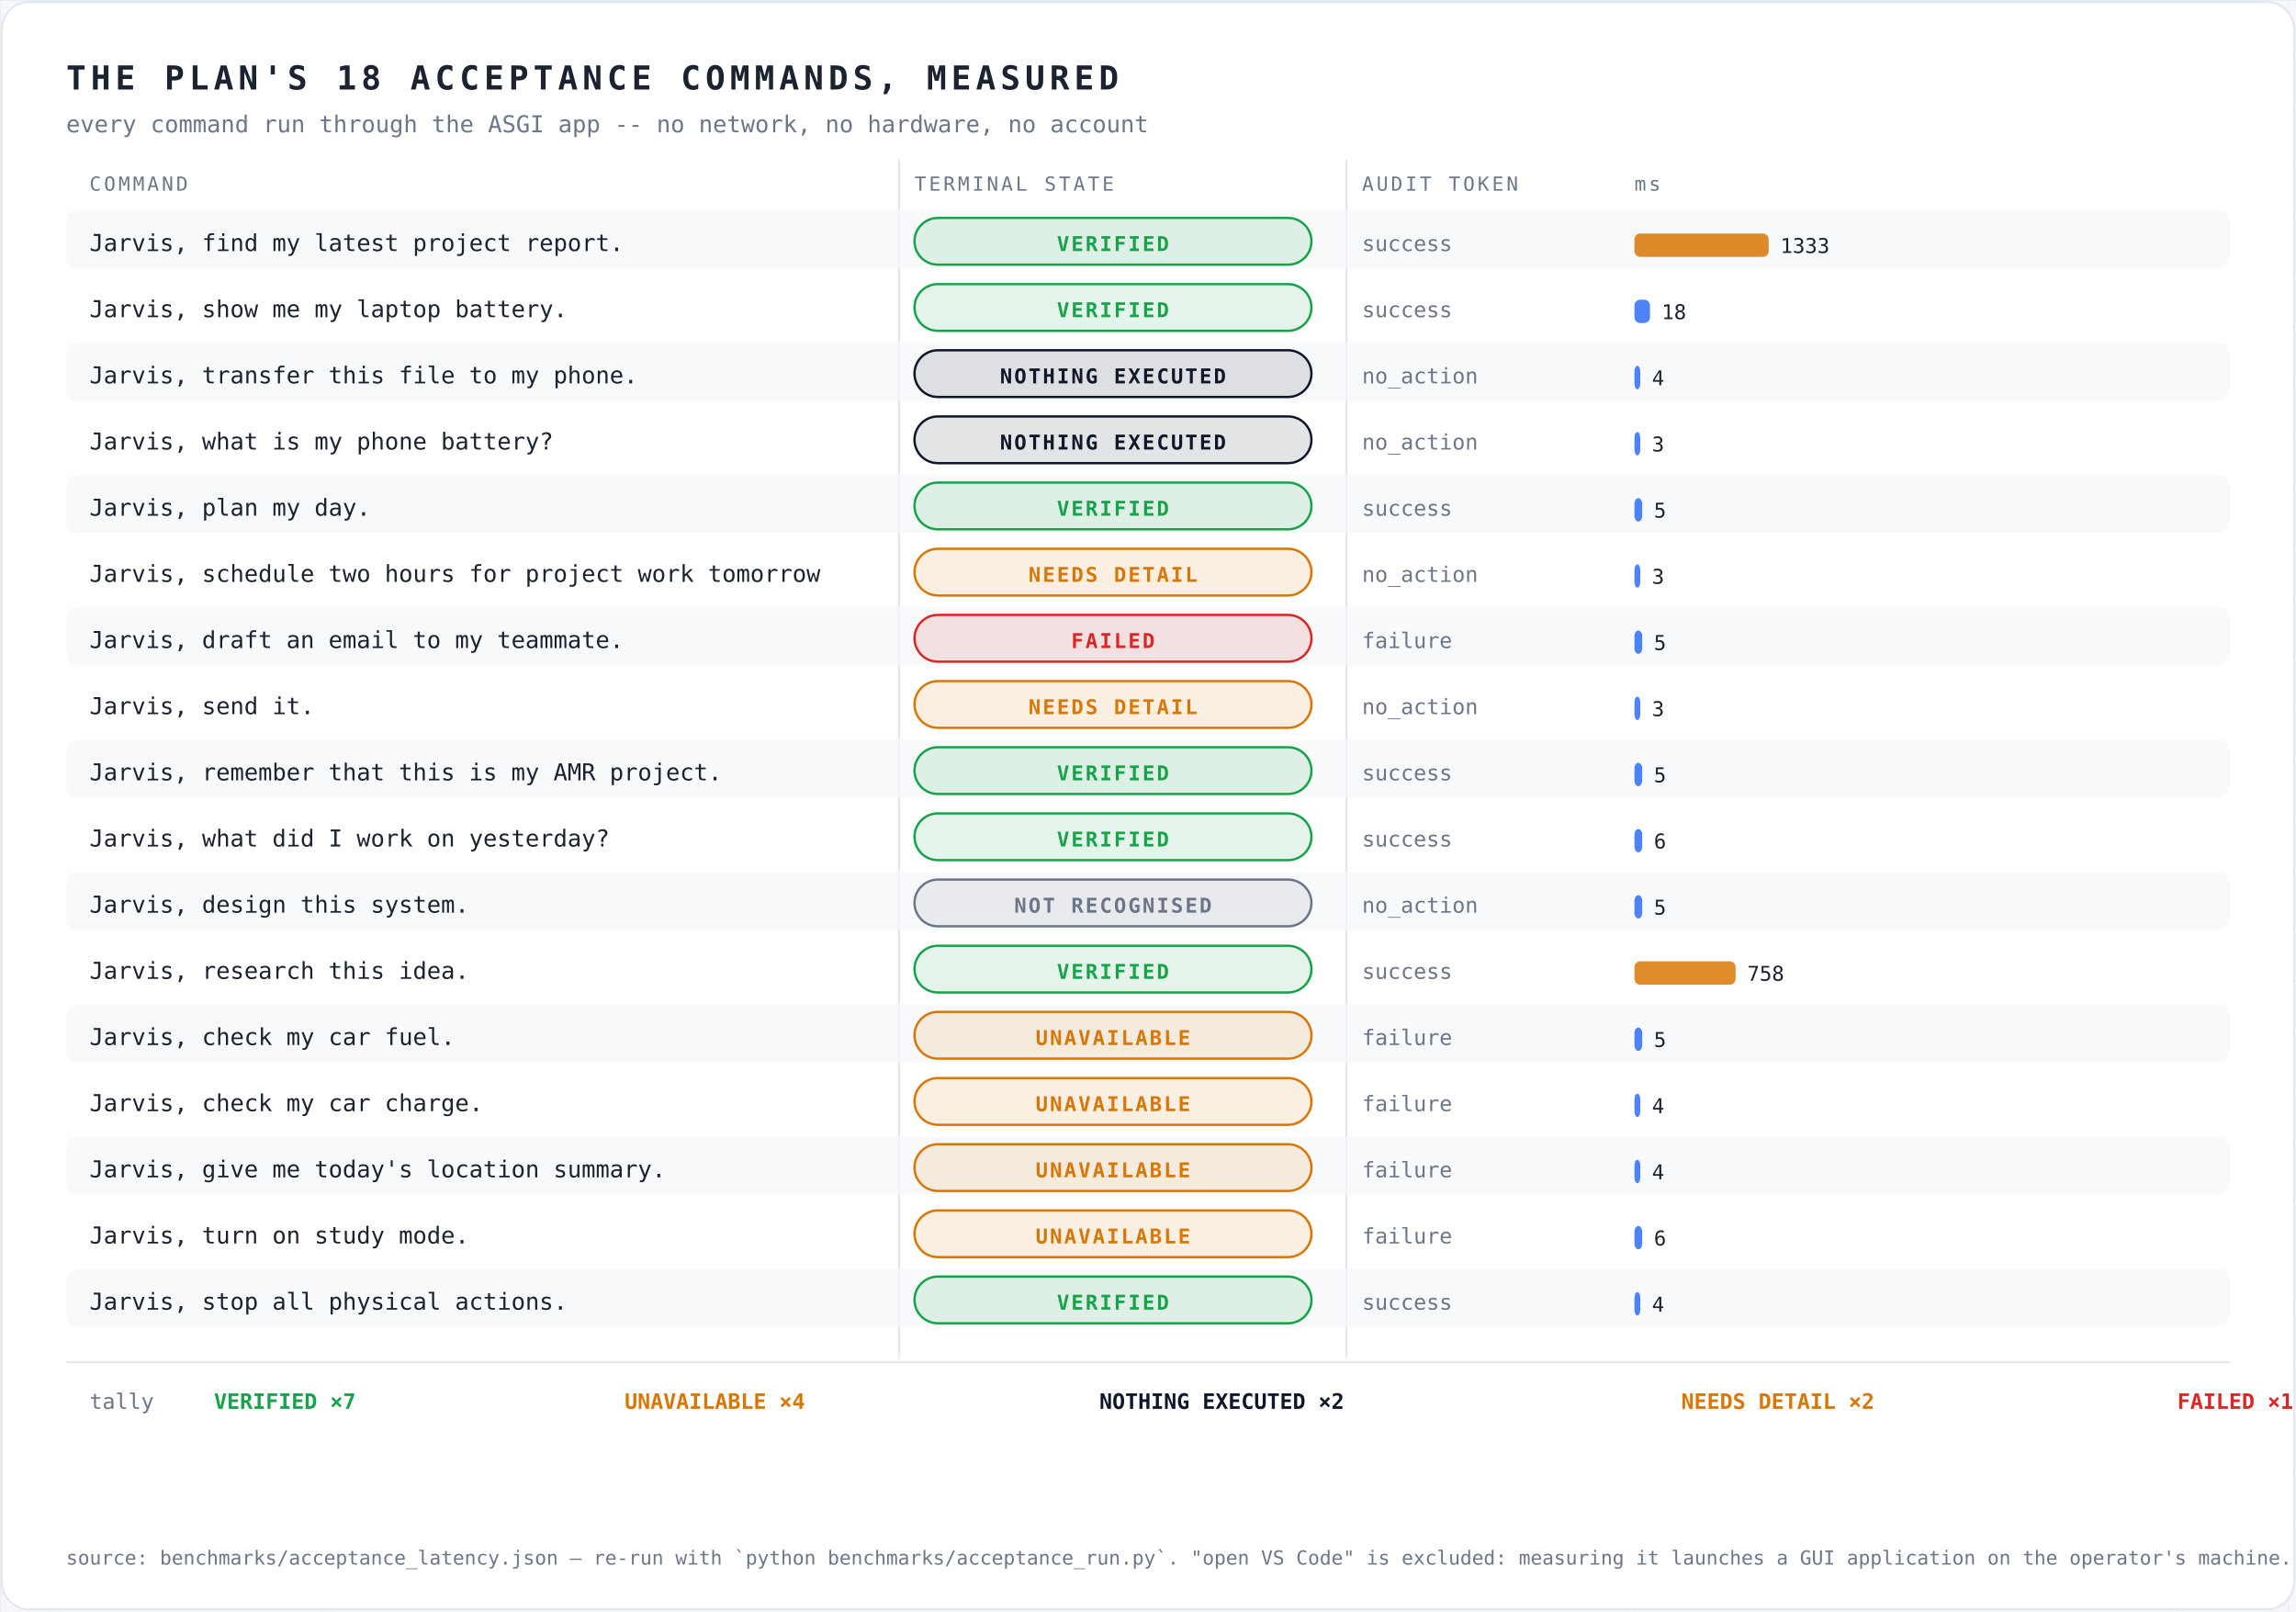
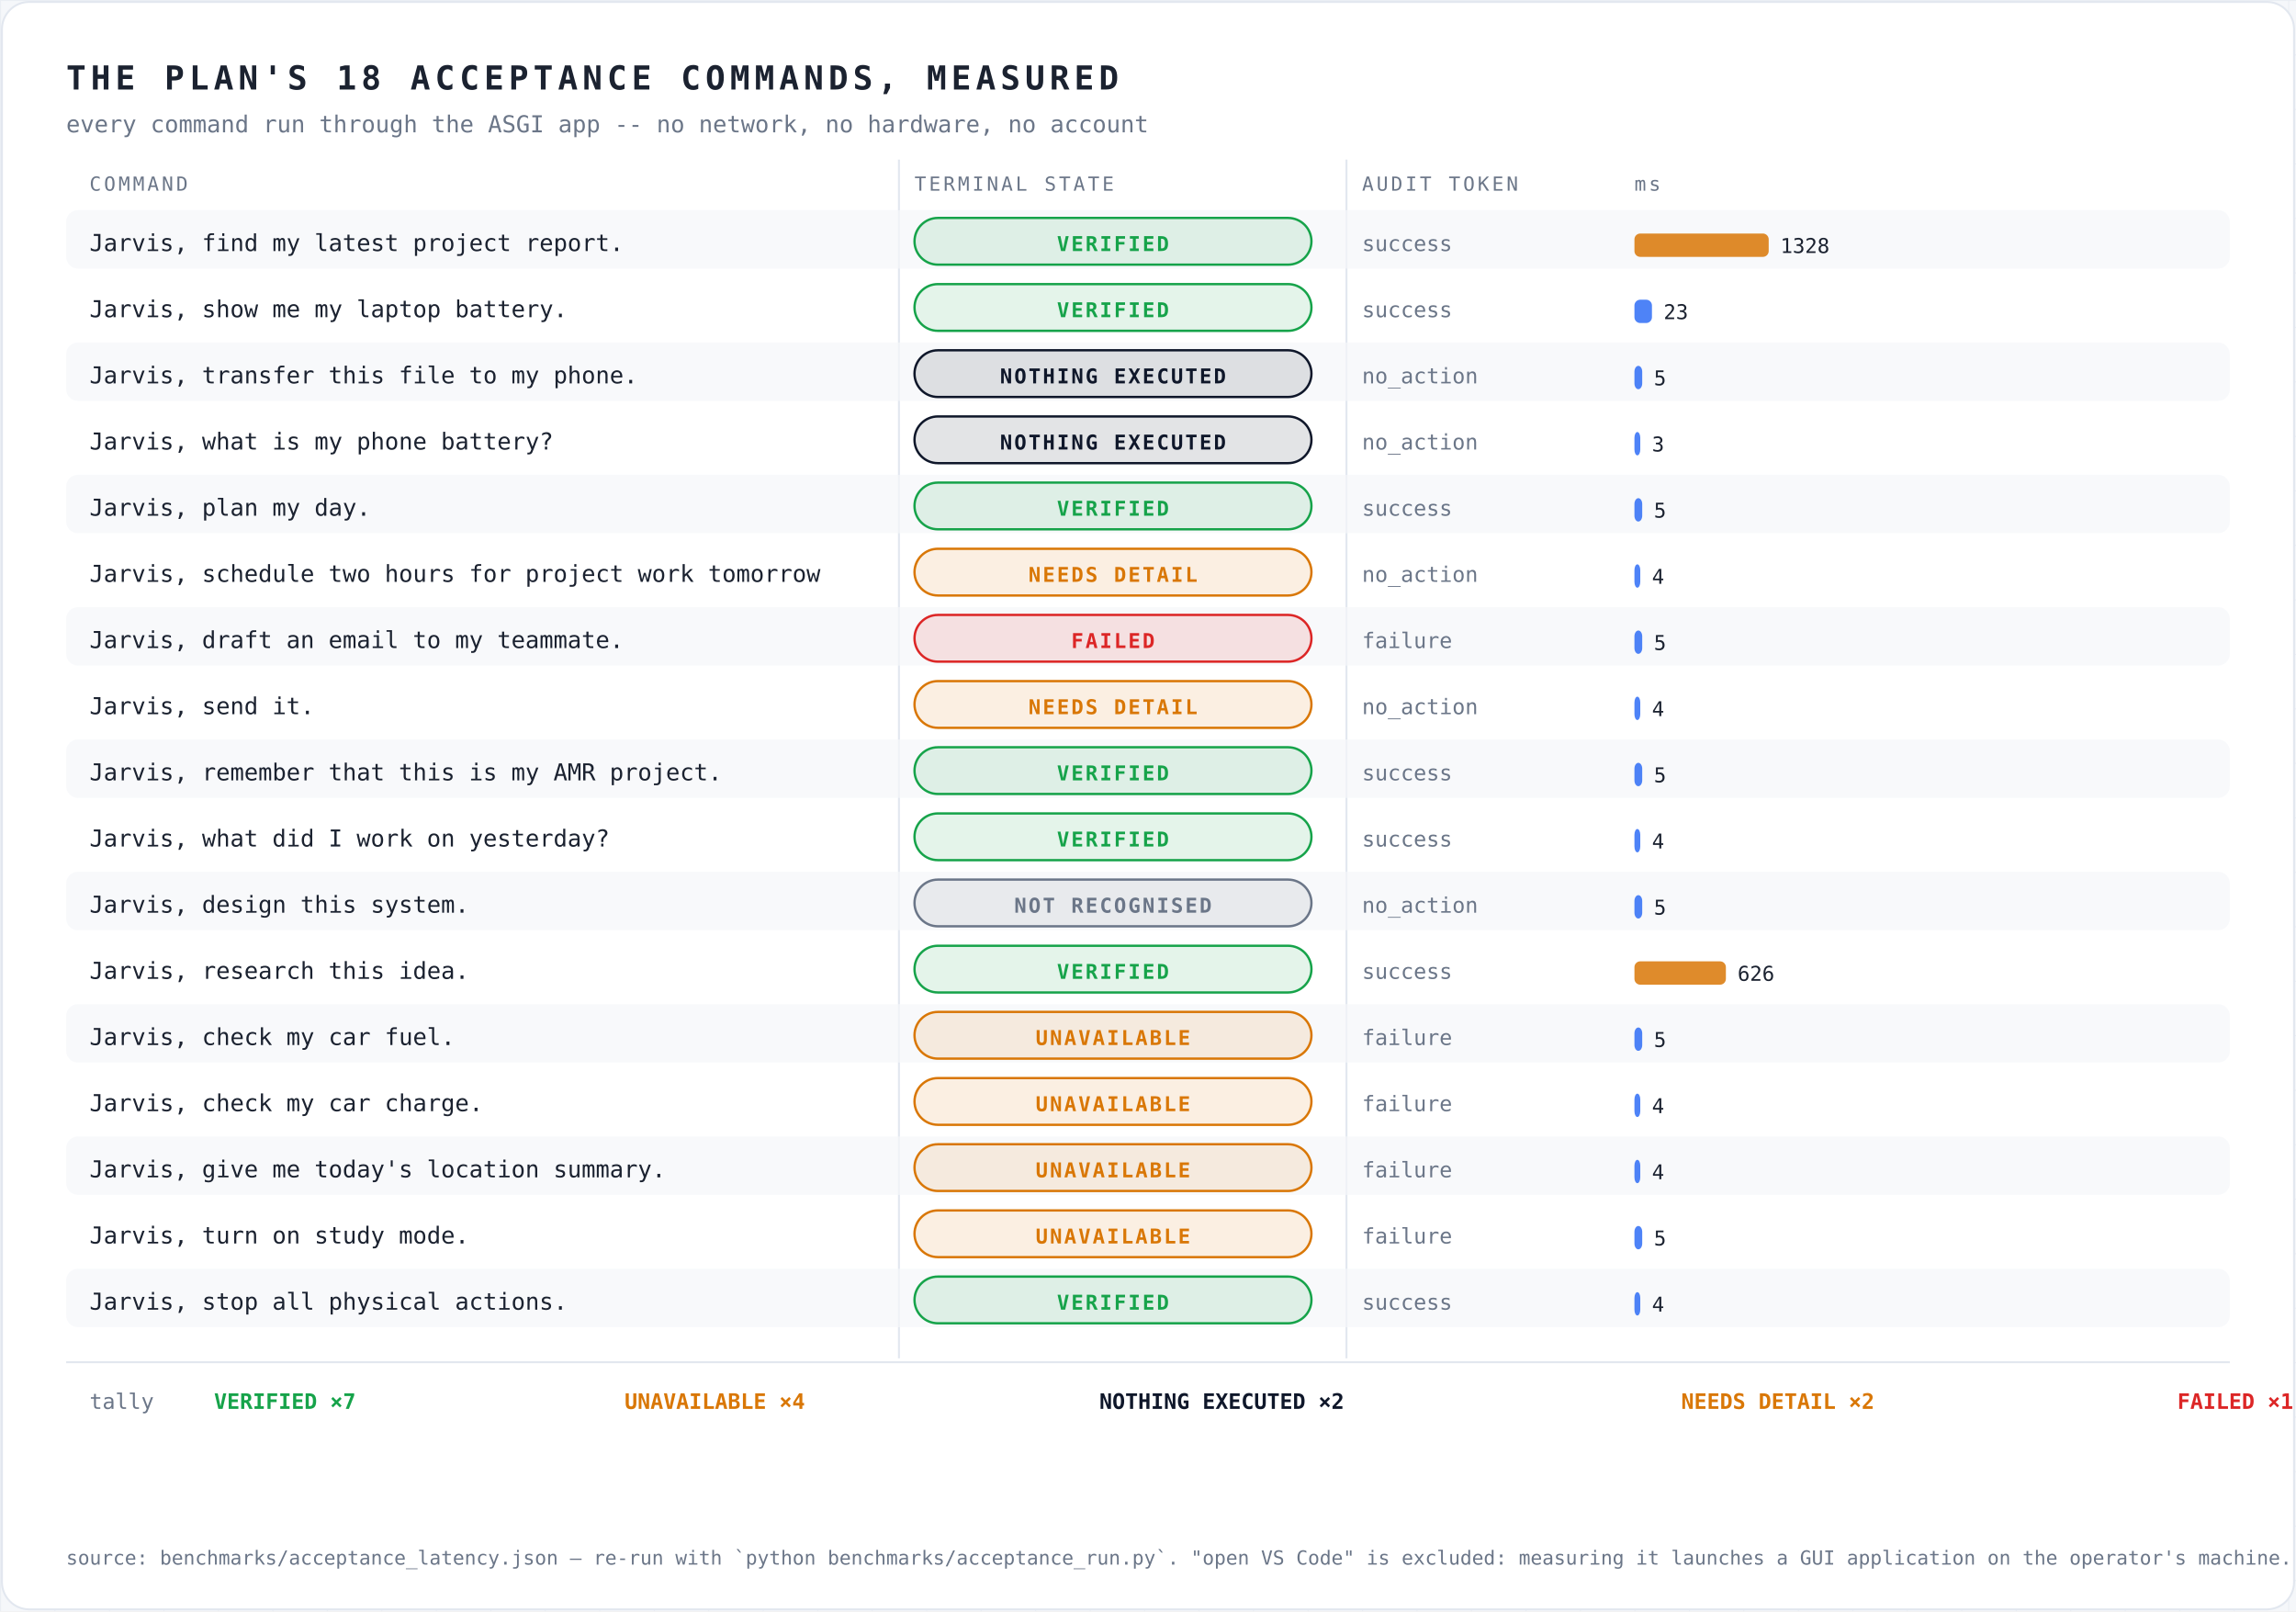
<svg xmlns="http://www.w3.org/2000/svg" width="1180" height="828" viewBox="0 0 1180 828" role="img" aria-label="THE PLAN'S 18 ACCEPTANCE COMMANDS, MEASURED: every command run through the ASGI app -- no network, no hardware, no account">
  <defs>
    <pattern id="grid" width="28" height="28" patternUnits="userSpaceOnUse">
      <path d="M28 0H0v28" fill="none" stroke="#e2e7ef" stroke-width="1" />
    </pattern>
  </defs>
  <rect width="100%" height="100%" fill="#f5f7fa" />
  <rect width="100%" height="100%" fill="url(#grid)" opacity=".55" />
  <rect x="1" y="1" width="1178" height="826" rx="14" fill="#ffffff" stroke="#e2e7ef" />
  <text x="34" y="46" font-family="ui-monospace, 'SF Mono', Menlo, Consolas, monospace" font-size="17" font-weight="700" letter-spacing="2.4" fill="#1b2230">THE PLAN'S 18 ACCEPTANCE COMMANDS, MEASURED</text>
  <text x="34" y="68" font-family="ui-monospace, 'SF Mono', Menlo, Consolas, monospace" font-size="12" fill="#6b7688">every command run through the ASGI app -- no network, no hardware, no account</text>
  <text x="46" y="98" font-family="ui-monospace, 'SF Mono', Menlo, Consolas, monospace" font-size="10" letter-spacing="1.4" fill="#6b7688">COMMAND</text>
  <text x="470" y="98" font-family="ui-monospace, 'SF Mono', Menlo, Consolas, monospace" font-size="10" letter-spacing="1.4" fill="#6b7688">TERMINAL STATE</text>
  <text x="700" y="98" font-family="ui-monospace, 'SF Mono', Menlo, Consolas, monospace" font-size="10" letter-spacing="1.4" fill="#6b7688">AUDIT TOKEN</text>
  <text x="840" y="98" font-family="ui-monospace, 'SF Mono', Menlo, Consolas, monospace" font-size="10" letter-spacing="1.4" fill="#6b7688">ms</text>
  <line x1="462" y1="82" x2="462" y2="698" stroke="#e2e7ef" />
  <line x1="692" y1="82" x2="692" y2="698" stroke="#e2e7ef" />
  <rect x="34" y="108" width="1112" height="30" rx="6" fill="#f5f7fa" opacity=".7" />
  <text x="46" y="129" font-family="ui-monospace, 'SF Mono', Menlo, Consolas, monospace" font-size="12" fill="#1b2230">Jarvis, find my latest project report.</text>
  <rect x="470" y="112" width="204" height="24" rx="12" fill="#16a34a" opacity=".12" />
  <rect x="470" y="112" width="204" height="24" rx="12" fill="none" stroke="#16a34a" stroke-width="1.2" />
  <text x="572.0" y="129" text-anchor="middle" font-family="ui-monospace, 'SF Mono', Menlo, Consolas, monospace" font-size="10.5" font-weight="700" letter-spacing="1" fill="#16a34a">VERIFIED</text>
  <text x="700" y="129" font-family="ui-monospace, 'SF Mono', Menlo, Consolas, monospace" font-size="11" fill="#6b7688">success</text>
  <rect x="840" y="120" width="69" height="12" rx="3" fill="#d97706" opacity=".85" />
-   <text x="915" y="130" font-family="ui-monospace, 'SF Mono', Menlo, Consolas, monospace" font-size="10.5" fill="#1b2230">1333</text>
+   <text x="915" y="130" font-family="ui-monospace, 'SF Mono', Menlo, Consolas, monospace" font-size="10.5" fill="#1b2230">1328</text>
  <text x="46" y="163" font-family="ui-monospace, 'SF Mono', Menlo, Consolas, monospace" font-size="12" fill="#1b2230">Jarvis, show me my laptop battery.</text>
  <rect x="470" y="146" width="204" height="24" rx="12" fill="#16a34a" opacity=".12" />
  <rect x="470" y="146" width="204" height="24" rx="12" fill="none" stroke="#16a34a" stroke-width="1.2" />
  <text x="572.0" y="163" text-anchor="middle" font-family="ui-monospace, 'SF Mono', Menlo, Consolas, monospace" font-size="10.5" font-weight="700" letter-spacing="1" fill="#16a34a">VERIFIED</text>
  <text x="700" y="163" font-family="ui-monospace, 'SF Mono', Menlo, Consolas, monospace" font-size="11" fill="#6b7688">success</text>
-   <rect x="840" y="154" width="8" height="12" rx="3" fill="#2f6df6" opacity=".85" />
-   <text x="854" y="164" font-family="ui-monospace, 'SF Mono', Menlo, Consolas, monospace" font-size="10.5" fill="#1b2230">18</text>
+   <rect x="840" y="154" width="9" height="12" rx="3" fill="#2f6df6" opacity=".85" />
+   <text x="855" y="164" font-family="ui-monospace, 'SF Mono', Menlo, Consolas, monospace" font-size="10.5" fill="#1b2230">23</text>
  <rect x="34" y="176" width="1112" height="30" rx="6" fill="#f5f7fa" opacity=".7" />
  <text x="46" y="197" font-family="ui-monospace, 'SF Mono', Menlo, Consolas, monospace" font-size="12" fill="#1b2230">Jarvis, transfer this file to my phone.</text>
  <rect x="470" y="180" width="204" height="24" rx="12" fill="#0f172a" opacity=".12" />
  <rect x="470" y="180" width="204" height="24" rx="12" fill="none" stroke="#0f172a" stroke-width="1.2" />
  <text x="572.0" y="197" text-anchor="middle" font-family="ui-monospace, 'SF Mono', Menlo, Consolas, monospace" font-size="10.5" font-weight="700" letter-spacing="1" fill="#0f172a">NOTHING EXECUTED</text>
  <text x="700" y="197" font-family="ui-monospace, 'SF Mono', Menlo, Consolas, monospace" font-size="11" fill="#6b7688">no_action</text>
-   <rect x="840" y="188" width="3" height="12" rx="3" fill="#2f6df6" opacity=".85" />
-   <text x="849" y="198" font-family="ui-monospace, 'SF Mono', Menlo, Consolas, monospace" font-size="10.5" fill="#1b2230">4</text>
+   <rect x="840" y="188" width="4" height="12" rx="3" fill="#2f6df6" opacity=".85" />
+   <text x="850" y="198" font-family="ui-monospace, 'SF Mono', Menlo, Consolas, monospace" font-size="10.5" fill="#1b2230">5</text>
  <text x="46" y="231" font-family="ui-monospace, 'SF Mono', Menlo, Consolas, monospace" font-size="12" fill="#1b2230">Jarvis, what is my phone battery?</text>
  <rect x="470" y="214" width="204" height="24" rx="12" fill="#0f172a" opacity=".12" />
  <rect x="470" y="214" width="204" height="24" rx="12" fill="none" stroke="#0f172a" stroke-width="1.2" />
  <text x="572.0" y="231" text-anchor="middle" font-family="ui-monospace, 'SF Mono', Menlo, Consolas, monospace" font-size="10.5" font-weight="700" letter-spacing="1" fill="#0f172a">NOTHING EXECUTED</text>
  <text x="700" y="231" font-family="ui-monospace, 'SF Mono', Menlo, Consolas, monospace" font-size="11" fill="#6b7688">no_action</text>
  <rect x="840" y="222" width="3" height="12" rx="3" fill="#2f6df6" opacity=".85" />
  <text x="849" y="232" font-family="ui-monospace, 'SF Mono', Menlo, Consolas, monospace" font-size="10.5" fill="#1b2230">3</text>
  <rect x="34" y="244" width="1112" height="30" rx="6" fill="#f5f7fa" opacity=".7" />
  <text x="46" y="265" font-family="ui-monospace, 'SF Mono', Menlo, Consolas, monospace" font-size="12" fill="#1b2230">Jarvis, plan my day.</text>
  <rect x="470" y="248" width="204" height="24" rx="12" fill="#16a34a" opacity=".12" />
  <rect x="470" y="248" width="204" height="24" rx="12" fill="none" stroke="#16a34a" stroke-width="1.2" />
  <text x="572.0" y="265" text-anchor="middle" font-family="ui-monospace, 'SF Mono', Menlo, Consolas, monospace" font-size="10.5" font-weight="700" letter-spacing="1" fill="#16a34a">VERIFIED</text>
  <text x="700" y="265" font-family="ui-monospace, 'SF Mono', Menlo, Consolas, monospace" font-size="11" fill="#6b7688">success</text>
  <rect x="840" y="256" width="4" height="12" rx="3" fill="#2f6df6" opacity=".85" />
  <text x="850" y="266" font-family="ui-monospace, 'SF Mono', Menlo, Consolas, monospace" font-size="10.5" fill="#1b2230">5</text>
  <text x="46" y="299" font-family="ui-monospace, 'SF Mono', Menlo, Consolas, monospace" font-size="12" fill="#1b2230">Jarvis, schedule two hours for project work tomorrow</text>
  <rect x="470" y="282" width="204" height="24" rx="12" fill="#d97706" opacity=".12" />
  <rect x="470" y="282" width="204" height="24" rx="12" fill="none" stroke="#d97706" stroke-width="1.2" />
  <text x="572.0" y="299" text-anchor="middle" font-family="ui-monospace, 'SF Mono', Menlo, Consolas, monospace" font-size="10.5" font-weight="700" letter-spacing="1" fill="#d97706">NEEDS DETAIL</text>
  <text x="700" y="299" font-family="ui-monospace, 'SF Mono', Menlo, Consolas, monospace" font-size="11" fill="#6b7688">no_action</text>
  <rect x="840" y="290" width="3" height="12" rx="3" fill="#2f6df6" opacity=".85" />
-   <text x="849" y="300" font-family="ui-monospace, 'SF Mono', Menlo, Consolas, monospace" font-size="10.5" fill="#1b2230">3</text>
+   <text x="849" y="300" font-family="ui-monospace, 'SF Mono', Menlo, Consolas, monospace" font-size="10.5" fill="#1b2230">4</text>
  <rect x="34" y="312" width="1112" height="30" rx="6" fill="#f5f7fa" opacity=".7" />
  <text x="46" y="333" font-family="ui-monospace, 'SF Mono', Menlo, Consolas, monospace" font-size="12" fill="#1b2230">Jarvis, draft an email to my teammate.</text>
  <rect x="470" y="316" width="204" height="24" rx="12" fill="#dc2626" opacity=".12" />
  <rect x="470" y="316" width="204" height="24" rx="12" fill="none" stroke="#dc2626" stroke-width="1.2" />
  <text x="572.0" y="333" text-anchor="middle" font-family="ui-monospace, 'SF Mono', Menlo, Consolas, monospace" font-size="10.5" font-weight="700" letter-spacing="1" fill="#dc2626">FAILED</text>
  <text x="700" y="333" font-family="ui-monospace, 'SF Mono', Menlo, Consolas, monospace" font-size="11" fill="#6b7688">failure</text>
  <rect x="840" y="324" width="4" height="12" rx="3" fill="#2f6df6" opacity=".85" />
  <text x="850" y="334" font-family="ui-monospace, 'SF Mono', Menlo, Consolas, monospace" font-size="10.5" fill="#1b2230">5</text>
  <text x="46" y="367" font-family="ui-monospace, 'SF Mono', Menlo, Consolas, monospace" font-size="12" fill="#1b2230">Jarvis, send it.</text>
  <rect x="470" y="350" width="204" height="24" rx="12" fill="#d97706" opacity=".12" />
  <rect x="470" y="350" width="204" height="24" rx="12" fill="none" stroke="#d97706" stroke-width="1.2" />
  <text x="572.0" y="367" text-anchor="middle" font-family="ui-monospace, 'SF Mono', Menlo, Consolas, monospace" font-size="10.5" font-weight="700" letter-spacing="1" fill="#d97706">NEEDS DETAIL</text>
  <text x="700" y="367" font-family="ui-monospace, 'SF Mono', Menlo, Consolas, monospace" font-size="11" fill="#6b7688">no_action</text>
  <rect x="840" y="358" width="3" height="12" rx="3" fill="#2f6df6" opacity=".85" />
-   <text x="849" y="368" font-family="ui-monospace, 'SF Mono', Menlo, Consolas, monospace" font-size="10.5" fill="#1b2230">3</text>
+   <text x="849" y="368" font-family="ui-monospace, 'SF Mono', Menlo, Consolas, monospace" font-size="10.5" fill="#1b2230">4</text>
  <rect x="34" y="380" width="1112" height="30" rx="6" fill="#f5f7fa" opacity=".7" />
  <text x="46" y="401" font-family="ui-monospace, 'SF Mono', Menlo, Consolas, monospace" font-size="12" fill="#1b2230">Jarvis, remember that this is my AMR project.</text>
  <rect x="470" y="384" width="204" height="24" rx="12" fill="#16a34a" opacity=".12" />
  <rect x="470" y="384" width="204" height="24" rx="12" fill="none" stroke="#16a34a" stroke-width="1.2" />
  <text x="572.0" y="401" text-anchor="middle" font-family="ui-monospace, 'SF Mono', Menlo, Consolas, monospace" font-size="10.5" font-weight="700" letter-spacing="1" fill="#16a34a">VERIFIED</text>
  <text x="700" y="401" font-family="ui-monospace, 'SF Mono', Menlo, Consolas, monospace" font-size="11" fill="#6b7688">success</text>
  <rect x="840" y="392" width="4" height="12" rx="3" fill="#2f6df6" opacity=".85" />
  <text x="850" y="402" font-family="ui-monospace, 'SF Mono', Menlo, Consolas, monospace" font-size="10.5" fill="#1b2230">5</text>
  <text x="46" y="435" font-family="ui-monospace, 'SF Mono', Menlo, Consolas, monospace" font-size="12" fill="#1b2230">Jarvis, what did I work on yesterday?</text>
  <rect x="470" y="418" width="204" height="24" rx="12" fill="#16a34a" opacity=".12" />
  <rect x="470" y="418" width="204" height="24" rx="12" fill="none" stroke="#16a34a" stroke-width="1.2" />
  <text x="572.0" y="435" text-anchor="middle" font-family="ui-monospace, 'SF Mono', Menlo, Consolas, monospace" font-size="10.5" font-weight="700" letter-spacing="1" fill="#16a34a">VERIFIED</text>
  <text x="700" y="435" font-family="ui-monospace, 'SF Mono', Menlo, Consolas, monospace" font-size="11" fill="#6b7688">success</text>
-   <rect x="840" y="426" width="4" height="12" rx="3" fill="#2f6df6" opacity=".85" />
-   <text x="850" y="436" font-family="ui-monospace, 'SF Mono', Menlo, Consolas, monospace" font-size="10.5" fill="#1b2230">6</text>
+   <rect x="840" y="426" width="3" height="12" rx="3" fill="#2f6df6" opacity=".85" />
+   <text x="849" y="436" font-family="ui-monospace, 'SF Mono', Menlo, Consolas, monospace" font-size="10.5" fill="#1b2230">4</text>
  <rect x="34" y="448" width="1112" height="30" rx="6" fill="#f5f7fa" opacity=".7" />
  <text x="46" y="469" font-family="ui-monospace, 'SF Mono', Menlo, Consolas, monospace" font-size="12" fill="#1b2230">Jarvis, design this system.</text>
  <rect x="470" y="452" width="204" height="24" rx="12" fill="#6b7688" opacity=".12" />
  <rect x="470" y="452" width="204" height="24" rx="12" fill="none" stroke="#6b7688" stroke-width="1.2" />
  <text x="572.0" y="469" text-anchor="middle" font-family="ui-monospace, 'SF Mono', Menlo, Consolas, monospace" font-size="10.5" font-weight="700" letter-spacing="1" fill="#6b7688">NOT RECOGNISED</text>
  <text x="700" y="469" font-family="ui-monospace, 'SF Mono', Menlo, Consolas, monospace" font-size="11" fill="#6b7688">no_action</text>
  <rect x="840" y="460" width="4" height="12" rx="3" fill="#2f6df6" opacity=".85" />
  <text x="850" y="470" font-family="ui-monospace, 'SF Mono', Menlo, Consolas, monospace" font-size="10.5" fill="#1b2230">5</text>
  <text x="46" y="503" font-family="ui-monospace, 'SF Mono', Menlo, Consolas, monospace" font-size="12" fill="#1b2230">Jarvis, research this idea.</text>
  <rect x="470" y="486" width="204" height="24" rx="12" fill="#16a34a" opacity=".12" />
  <rect x="470" y="486" width="204" height="24" rx="12" fill="none" stroke="#16a34a" stroke-width="1.2" />
  <text x="572.0" y="503" text-anchor="middle" font-family="ui-monospace, 'SF Mono', Menlo, Consolas, monospace" font-size="10.5" font-weight="700" letter-spacing="1" fill="#16a34a">VERIFIED</text>
  <text x="700" y="503" font-family="ui-monospace, 'SF Mono', Menlo, Consolas, monospace" font-size="11" fill="#6b7688">success</text>
-   <rect x="840" y="494" width="52" height="12" rx="3" fill="#d97706" opacity=".85" />
-   <text x="898" y="504" font-family="ui-monospace, 'SF Mono', Menlo, Consolas, monospace" font-size="10.5" fill="#1b2230">758</text>
+   <rect x="840" y="494" width="47" height="12" rx="3" fill="#d97706" opacity=".85" />
+   <text x="893" y="504" font-family="ui-monospace, 'SF Mono', Menlo, Consolas, monospace" font-size="10.5" fill="#1b2230">626</text>
  <rect x="34" y="516" width="1112" height="30" rx="6" fill="#f5f7fa" opacity=".7" />
  <text x="46" y="537" font-family="ui-monospace, 'SF Mono', Menlo, Consolas, monospace" font-size="12" fill="#1b2230">Jarvis, check my car fuel.</text>
  <rect x="470" y="520" width="204" height="24" rx="12" fill="#d97706" opacity=".12" />
  <rect x="470" y="520" width="204" height="24" rx="12" fill="none" stroke="#d97706" stroke-width="1.2" />
  <text x="572.0" y="537" text-anchor="middle" font-family="ui-monospace, 'SF Mono', Menlo, Consolas, monospace" font-size="10.5" font-weight="700" letter-spacing="1" fill="#d97706">UNAVAILABLE</text>
  <text x="700" y="537" font-family="ui-monospace, 'SF Mono', Menlo, Consolas, monospace" font-size="11" fill="#6b7688">failure</text>
  <rect x="840" y="528" width="4" height="12" rx="3" fill="#2f6df6" opacity=".85" />
  <text x="850" y="538" font-family="ui-monospace, 'SF Mono', Menlo, Consolas, monospace" font-size="10.5" fill="#1b2230">5</text>
  <text x="46" y="571" font-family="ui-monospace, 'SF Mono', Menlo, Consolas, monospace" font-size="12" fill="#1b2230">Jarvis, check my car charge.</text>
  <rect x="470" y="554" width="204" height="24" rx="12" fill="#d97706" opacity=".12" />
  <rect x="470" y="554" width="204" height="24" rx="12" fill="none" stroke="#d97706" stroke-width="1.2" />
  <text x="572.0" y="571" text-anchor="middle" font-family="ui-monospace, 'SF Mono', Menlo, Consolas, monospace" font-size="10.5" font-weight="700" letter-spacing="1" fill="#d97706">UNAVAILABLE</text>
  <text x="700" y="571" font-family="ui-monospace, 'SF Mono', Menlo, Consolas, monospace" font-size="11" fill="#6b7688">failure</text>
  <rect x="840" y="562" width="3" height="12" rx="3" fill="#2f6df6" opacity=".85" />
  <text x="849" y="572" font-family="ui-monospace, 'SF Mono', Menlo, Consolas, monospace" font-size="10.5" fill="#1b2230">4</text>
  <rect x="34" y="584" width="1112" height="30" rx="6" fill="#f5f7fa" opacity=".7" />
  <text x="46" y="605" font-family="ui-monospace, 'SF Mono', Menlo, Consolas, monospace" font-size="12" fill="#1b2230">Jarvis, give me today's location summary.</text>
  <rect x="470" y="588" width="204" height="24" rx="12" fill="#d97706" opacity=".12" />
  <rect x="470" y="588" width="204" height="24" rx="12" fill="none" stroke="#d97706" stroke-width="1.2" />
  <text x="572.0" y="605" text-anchor="middle" font-family="ui-monospace, 'SF Mono', Menlo, Consolas, monospace" font-size="10.5" font-weight="700" letter-spacing="1" fill="#d97706">UNAVAILABLE</text>
  <text x="700" y="605" font-family="ui-monospace, 'SF Mono', Menlo, Consolas, monospace" font-size="11" fill="#6b7688">failure</text>
  <rect x="840" y="596" width="3" height="12" rx="3" fill="#2f6df6" opacity=".85" />
  <text x="849" y="606" font-family="ui-monospace, 'SF Mono', Menlo, Consolas, monospace" font-size="10.5" fill="#1b2230">4</text>
  <text x="46" y="639" font-family="ui-monospace, 'SF Mono', Menlo, Consolas, monospace" font-size="12" fill="#1b2230">Jarvis, turn on study mode.</text>
  <rect x="470" y="622" width="204" height="24" rx="12" fill="#d97706" opacity=".12" />
  <rect x="470" y="622" width="204" height="24" rx="12" fill="none" stroke="#d97706" stroke-width="1.2" />
  <text x="572.0" y="639" text-anchor="middle" font-family="ui-monospace, 'SF Mono', Menlo, Consolas, monospace" font-size="10.5" font-weight="700" letter-spacing="1" fill="#d97706">UNAVAILABLE</text>
  <text x="700" y="639" font-family="ui-monospace, 'SF Mono', Menlo, Consolas, monospace" font-size="11" fill="#6b7688">failure</text>
  <rect x="840" y="630" width="4" height="12" rx="3" fill="#2f6df6" opacity=".85" />
-   <text x="850" y="640" font-family="ui-monospace, 'SF Mono', Menlo, Consolas, monospace" font-size="10.5" fill="#1b2230">6</text>
+   <text x="850" y="640" font-family="ui-monospace, 'SF Mono', Menlo, Consolas, monospace" font-size="10.5" fill="#1b2230">5</text>
  <rect x="34" y="652" width="1112" height="30" rx="6" fill="#f5f7fa" opacity=".7" />
  <text x="46" y="673" font-family="ui-monospace, 'SF Mono', Menlo, Consolas, monospace" font-size="12" fill="#1b2230">Jarvis, stop all physical actions.</text>
  <rect x="470" y="656" width="204" height="24" rx="12" fill="#16a34a" opacity=".12" />
  <rect x="470" y="656" width="204" height="24" rx="12" fill="none" stroke="#16a34a" stroke-width="1.2" />
  <text x="572.0" y="673" text-anchor="middle" font-family="ui-monospace, 'SF Mono', Menlo, Consolas, monospace" font-size="10.5" font-weight="700" letter-spacing="1" fill="#16a34a">VERIFIED</text>
  <text x="700" y="673" font-family="ui-monospace, 'SF Mono', Menlo, Consolas, monospace" font-size="11" fill="#6b7688">success</text>
  <rect x="840" y="664" width="3" height="12" rx="3" fill="#2f6df6" opacity=".85" />
  <text x="849" y="674" font-family="ui-monospace, 'SF Mono', Menlo, Consolas, monospace" font-size="10.5" fill="#1b2230">4</text>
  <line x1="34" y1="700" x2="1146" y2="700" stroke="#e2e7ef" />
  <text x="46" y="724" font-family="ui-monospace, 'SF Mono', Menlo, Consolas, monospace" font-size="11" fill="#6b7688">tally</text>
  <text x="110" y="724" font-family="ui-monospace, 'SF Mono', Menlo, Consolas, monospace" font-size="11" font-weight="700" fill="#16a34a">VERIFIED ×7</text>
  <text x="321" y="724" font-family="ui-monospace, 'SF Mono', Menlo, Consolas, monospace" font-size="11" font-weight="700" fill="#d97706">UNAVAILABLE ×4</text>
  <text x="565" y="724" font-family="ui-monospace, 'SF Mono', Menlo, Consolas, monospace" font-size="11" font-weight="700" fill="#0f172a">NOTHING EXECUTED ×2</text>
  <text x="864" y="724" font-family="ui-monospace, 'SF Mono', Menlo, Consolas, monospace" font-size="11" font-weight="700" fill="#d97706">NEEDS DETAIL ×2</text>
  <text x="1119" y="724" font-family="ui-monospace, 'SF Mono', Menlo, Consolas, monospace" font-size="11" font-weight="700" fill="#dc2626">FAILED ×1</text>
  <text x="1308" y="724" font-family="ui-monospace, 'SF Mono', Menlo, Consolas, monospace" font-size="11" font-weight="700" fill="#6b7688">NOT RECOGNISED ×1</text>
  <text x="34" y="804" font-family="ui-monospace, 'SF Mono', Menlo, Consolas, monospace" font-size="10" fill="#6b7688">source: benchmarks/acceptance_latency.json — re-run with `python benchmarks/acceptance_run.py`. "open VS Code" is excluded: measuring it launches a GUI application on the operator's machine.</text>
</svg>
